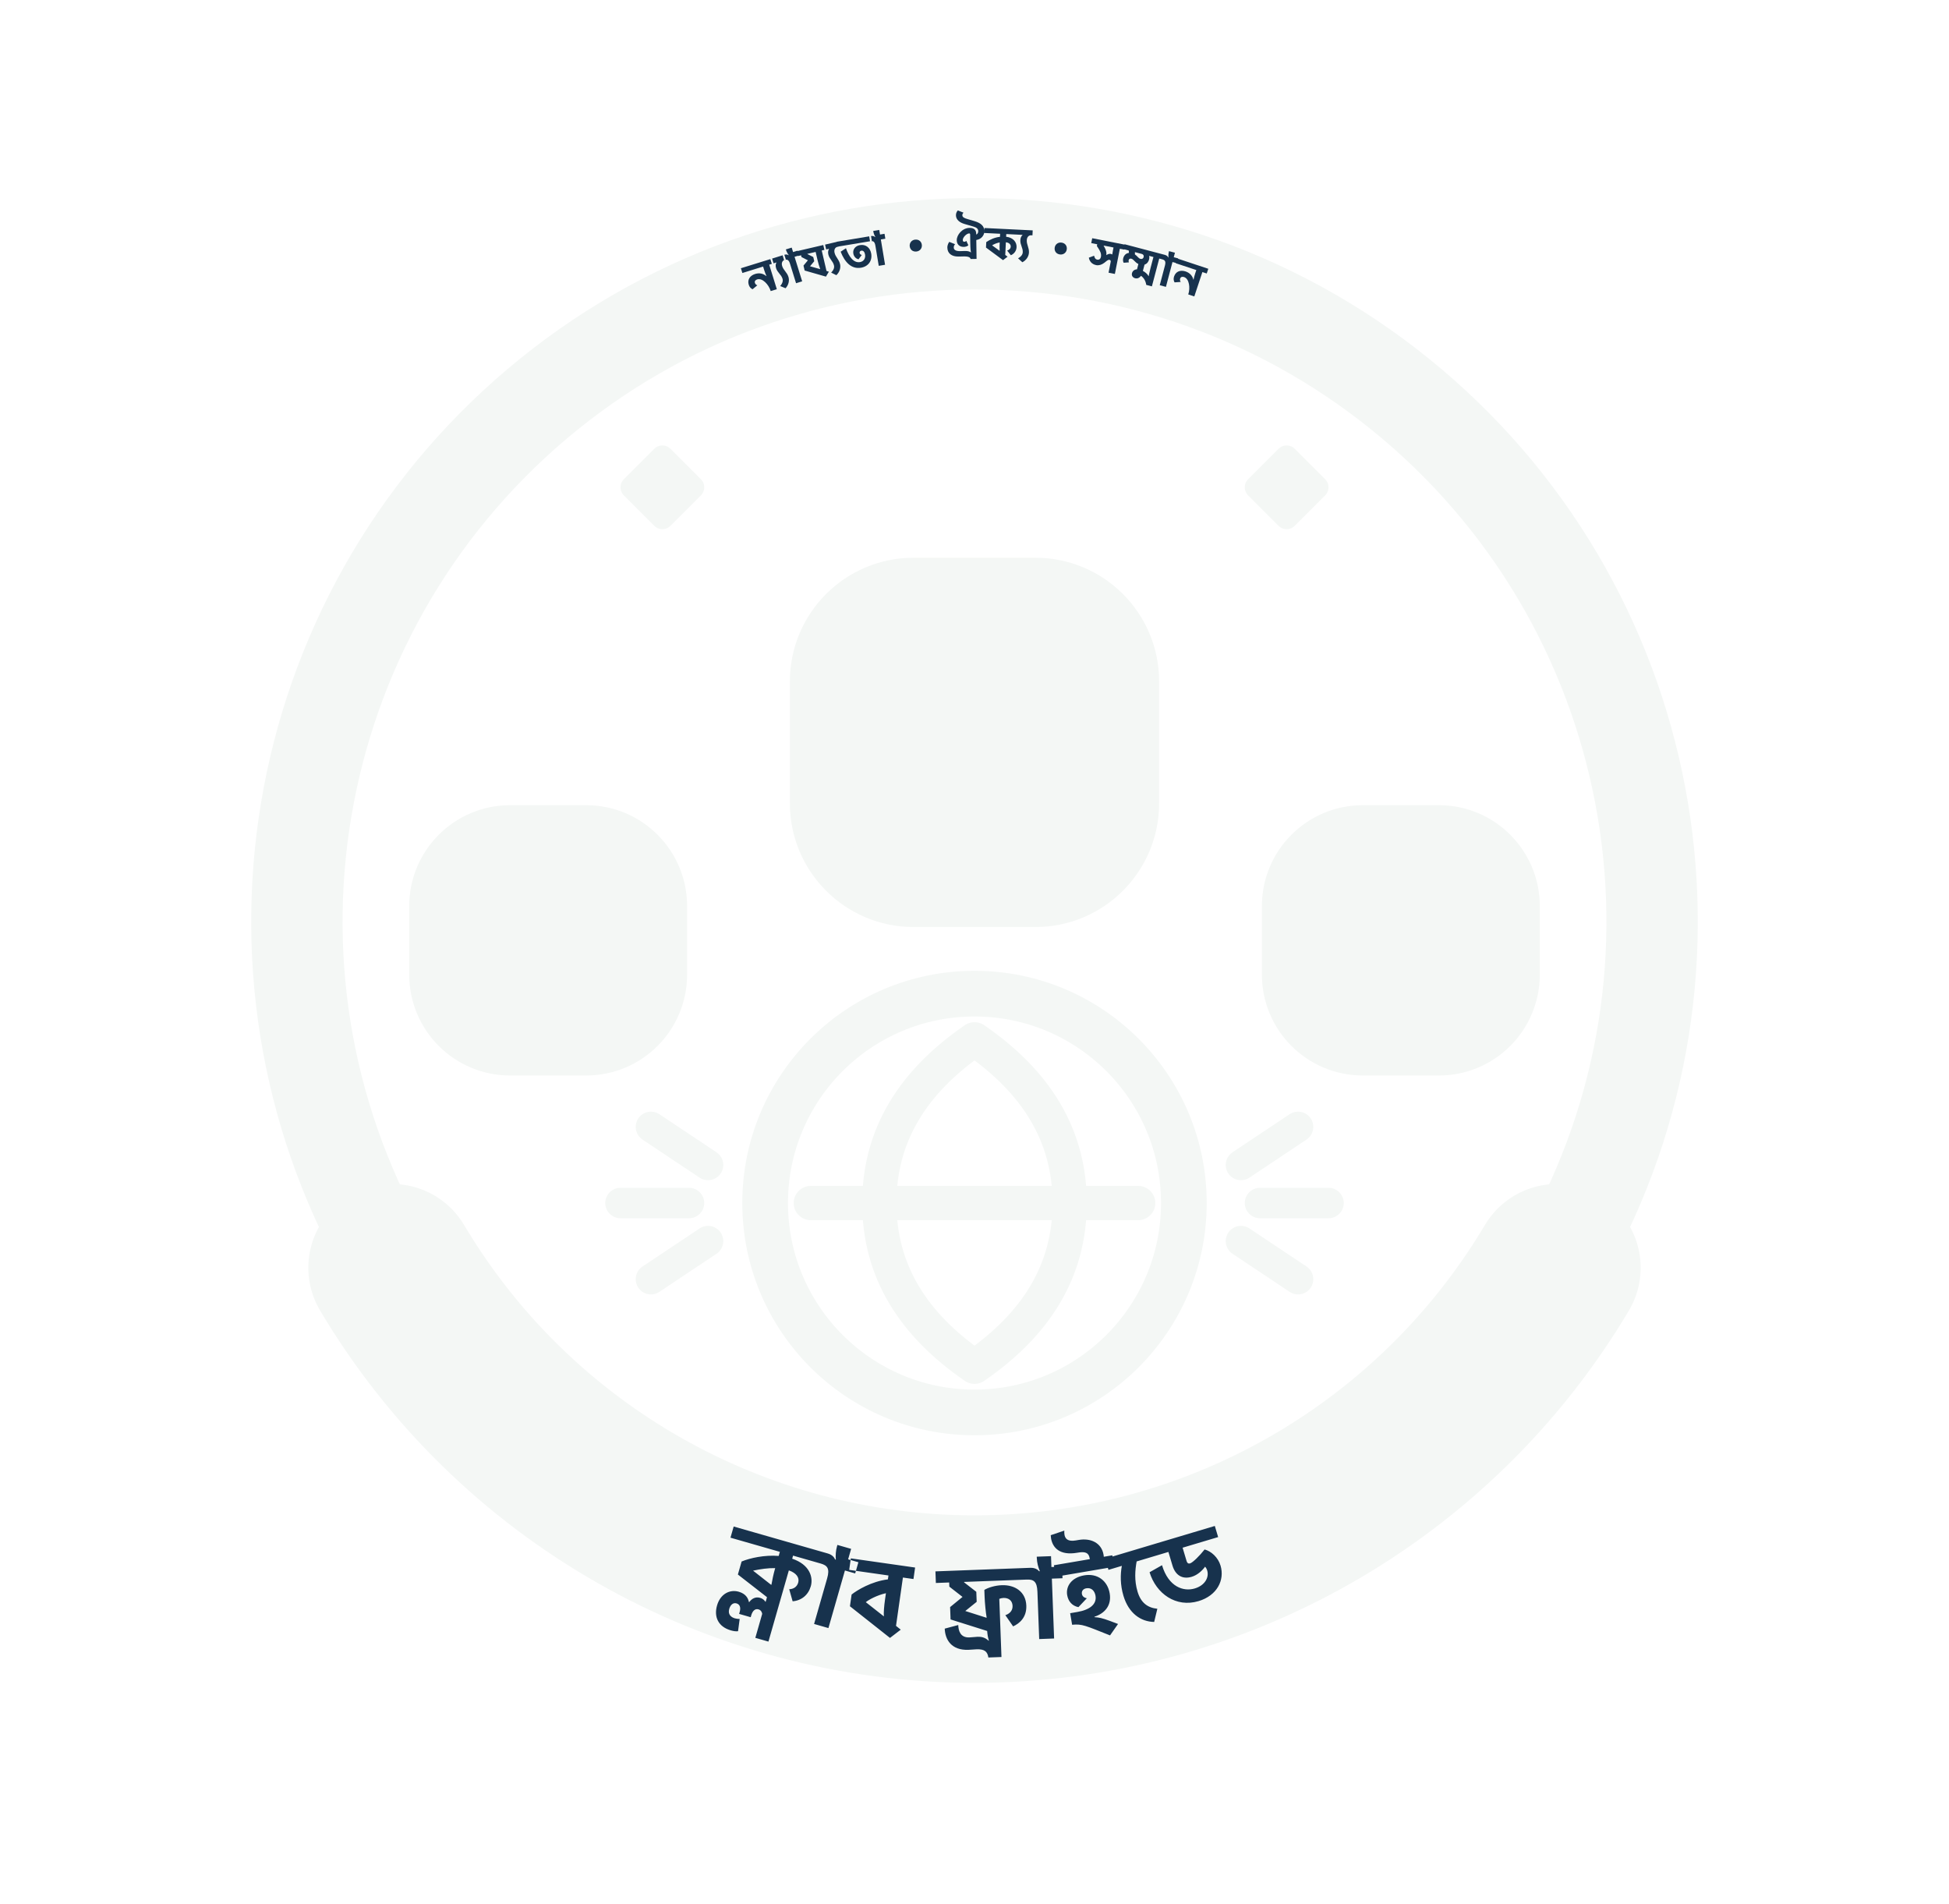
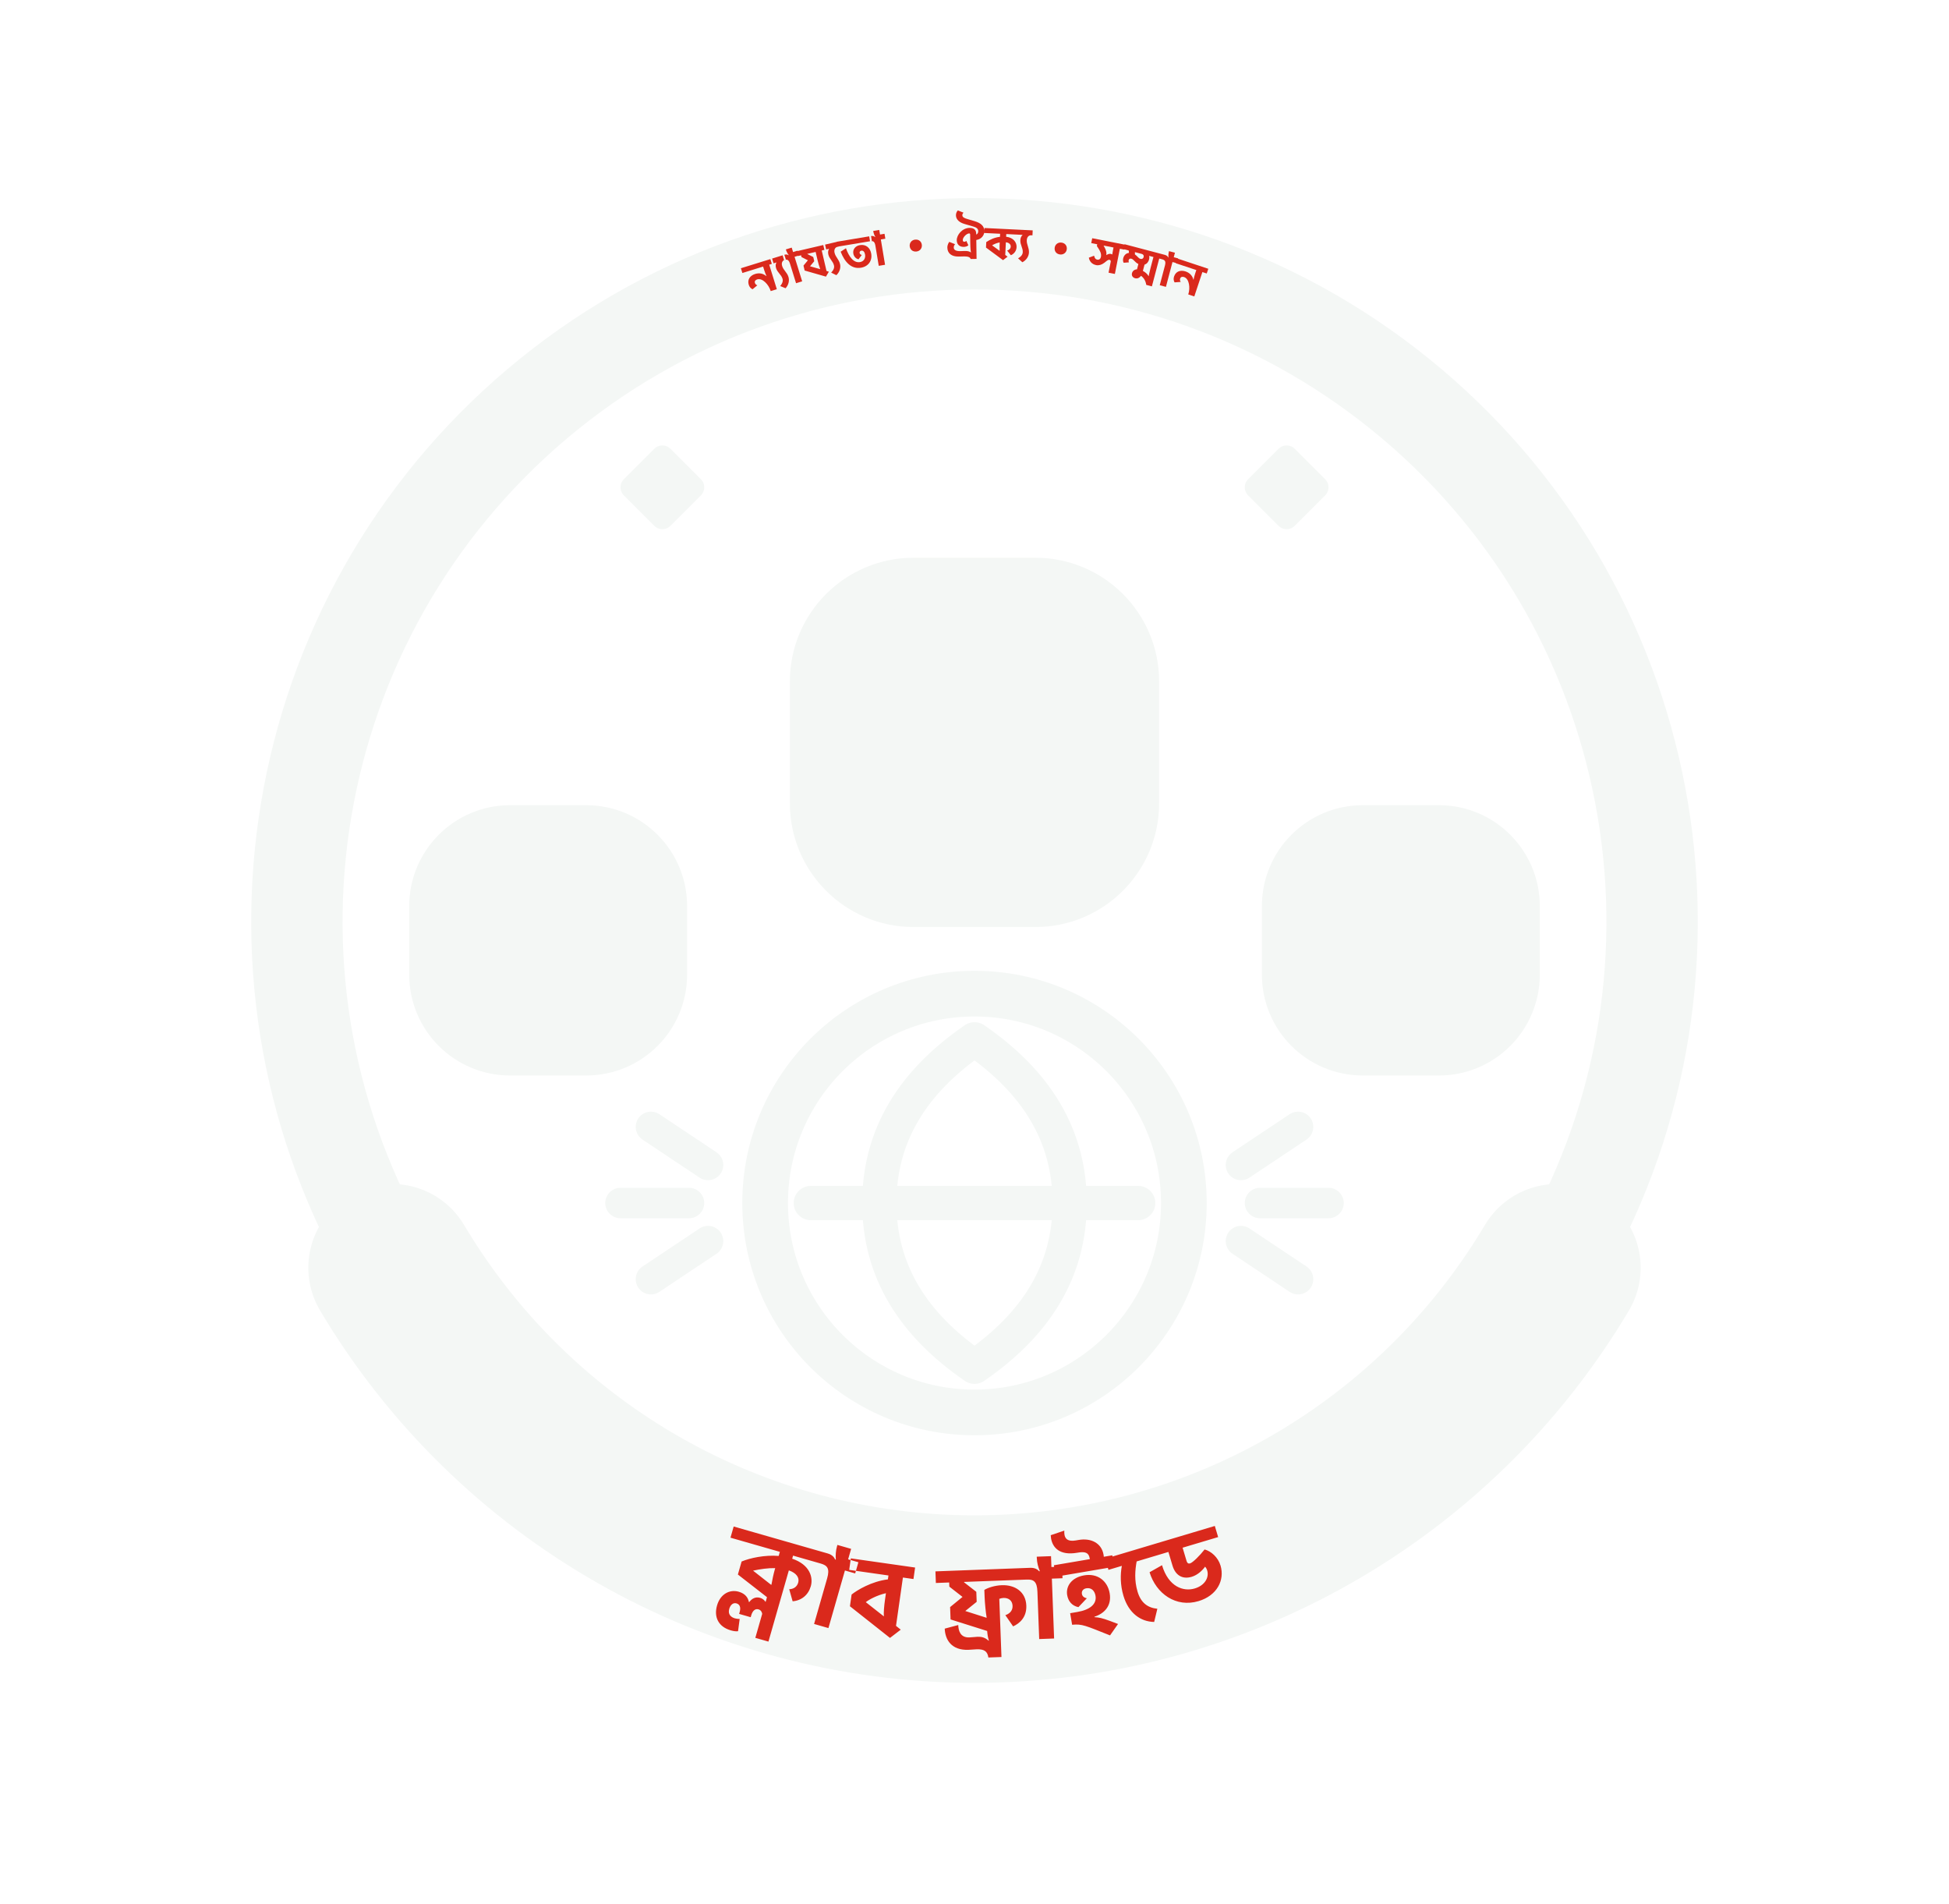
<svg xmlns="http://www.w3.org/2000/svg" viewBox="0 0 512 500" role="img" aria-labelledby="title desc" version="1.1" id="svg15">
  <g stroke="#F4F7F5" stroke-width="13" stroke-linecap="round" stroke-linejoin="round" id="g8">
    <path fill="none" stroke="#F4F7F5" d="M103 333a178 178 0 1 1 306 0" id="path1" />
    <g id="younger-member" aria-label="younger-member">
      <rect x="114" y="218" width="60" height="58" rx="20" fill="#F4F7F5" stroke="#F4F7F5" id="rect1" />
      <circle cx="144" cy="247" r="7" fill="none" stroke="none" id="circle1" />
    </g>
    <g id="adult-member" aria-label="adult-member">
      <rect x="214" y="153" width="84" height="84" rx="26" fill="#F4F7F5" stroke="#F4F7F5" id="rect2" />
      <circle cx="256" cy="195" r="9" fill="none" stroke="none" id="circle2" />
    </g>
    <g id="older-member" aria-label="older-member">
      <rect x="338" y="218" width="60" height="58" rx="20" fill="#F4F7F5" stroke="#F4F7F5" id="rect3" />
      <circle cx="368" cy="247" r="7" fill="none" stroke="none" id="circle3" />
    </g>
    <circle cx="256" cy="316" r="55" fill="none" stroke="#F4F7F5" stroke-width="12" id="circle4" />
    <path fill="none" stroke="#F4F7F5" stroke-width="9" d="M256 273c-16 11-25 25-25 43s9 32 25 43m0-86c16 11 25 25 25 43s-9 32-25 43m-43-43h86" id="path4" />
    <path fill="none" stroke="#F4F7F5" stroke-width="8" d="M181 316h-18M186 306l-15-10M186 326l-15 10M331 316h18M326 306l15-10M326 326l15 10" id="path5" />
    <path fill="none" stroke="#F4F7F5" d="M103 333a178 178 0 0 0 306 0" id="path6" />
    <path fill="#F4F7F5" stroke="#F4F7F5" stroke-width="6" d="m174 120 8 8-8 8-8-8z" id="path7" />
    <path fill="#F4F7F5" stroke="#F4F7F5" stroke-width="6" d="m338 120 8 8-8 8-8-8z" id="path8" />
  </g>
  <defs id="defs8">
    <path id="motto-arc" d="M103 333a178 178 0 1 1 306 0" />
    <path id="name-arc" d="M103 333a178 178 0 0 0 306 0" />
  </defs>
  <path d="M103 333a178 178 0 1 1 306 0" fill="none" stroke="#F4F7F5" stroke-width="24" stroke-linecap="round" id="path9" />
  <path d="M103 333a178 178 0 0 0 306 0" fill="none" stroke="#F4F7F5" stroke-width="44" stroke-linecap="round" id="path10" />
  <g font-family="Kohinoor Bangla, Bangla Sangam MN, sans-serif" text-anchor="middle" id="g15">
    <g id="text14" style="font-weight:700;font-size:12px;letter-spacing:0;stroke-width:0;paint-order:stroke fill" aria-label="ন্যায্যতা•ঐক্য•সম্মান">
-       <path style="fill:#17324d" d="m 198.95,74.938 c -0.279,-0.089 -0.529,-0.288 -0.632,-0.621 -0.142,-0.458 0.123,-0.779 0.604,-0.929 1.375,-0.427 3.012,1.365 3.52,3.004 l 0.021,0.069 1.605,-0.498 -1.998,-6.441 1.146,-0.356 -0.388,-1.249 -8.195,2.542 0.388,1.249 5.444,-1.689 0.277,0.894 c 0.188,0.607 0.416,1.178 0.605,1.584 l -0.042,0.026 c -0.824,-0.712 -1.872,-0.889 -2.926,-0.562 -1.352,0.42 -2.103,1.482 -1.68,2.846 0.188,0.607 0.568,0.98 1.004,1.171 z m 4.988,-5.995 -1.18,0.366 -0.388,-1.249 3.679,-1.141 0.388,1.249 -0.332,0.103 c -0.562,0.174 -0.889,0.778 -0.633,1.604 0.348,1.123 1.275,1.64 1.652,2.855 0.306,0.986 0.027,2.153 -0.757,2.986 l -1.411,-0.58 c 0.654,-0.768 0.773,-1.396 0.606,-1.934 -0.345,-1.112 -1.318,-1.576 -1.688,-2.768 -0.206,-0.665 -0.079,-1.144 0.08,-1.444 z m 2.54,-3.314 c 0.167,0.539 0.435,0.996 0.727,1.37 l -0.08,0.025 c -0.191,-0.129 -0.537,-0.273 -1.064,-0.11 l -0.47,0.146 0.388,1.249 0.046,-0.014 c 0.722,-0.224 1.168,-0.124 1.516,1 l 1.582,5.1 1.605,-0.498 -1.998,-6.441 1.146,-0.356 -0.388,-1.249 -1.146,0.356 -0.363,-1.169 -1.536,0.476 z m 5.605,1.052 2.185,-0.509 0.526,2.256 c 0.15,0.643 0.453,1.681 0.671,2.246 l -0.047,0.011 -2.625,-0.744 1.107,-1.33 -0.256,-1.099 -1.551,-0.785 z m 4.893,5.981 0.769,-1.3 -0.623,-0.188 -1.253,-5.376 1.169,-0.272 -0.297,-1.274 -7.409,1.727 0.297,1.274 0.818,-0.191 0.106,0.456 1.678,0.854 -1.155,1.39 0.302,1.297 z m 0.798,-7.308 -1.204,0.281 -0.297,-1.274 3.751,-0.874 0.297,1.274 -0.339,0.079 c -0.573,0.133 -0.943,0.713 -0.747,1.554 0.267,1.145 1.154,1.727 1.443,2.966 0.234,1.005 -0.128,2.149 -0.97,2.924 l -1.366,-0.68 c 0.707,-0.719 0.871,-1.337 0.743,-1.886 -0.264,-1.134 -1.202,-1.667 -1.485,-2.882 -0.158,-0.678 0.004,-1.147 0.183,-1.435 z m 7.763,2.752 c -0.681,-0.142 -1.239,-0.718 -1.373,-1.523 -0.181,-1.089 0.555,-2.002 1.738,-2.2 1.61,-0.268 2.716,0.752 2.965,2.243 0.315,1.894 -0.776,3.377 -2.693,3.697 -2.509,0.418 -4.239,-1.423 -5.336,-4.208 l 1.393,-0.913 c 0.793,2.277 2.04,3.918 3.685,3.644 1.053,-0.175 1.492,-1.051 1.336,-1.986 -0.11,-0.663 -0.464,-1.103 -0.973,-1.018 -0.296,0.049 -0.511,0.292 -0.46,0.6 0.043,0.26 0.262,0.479 0.574,0.525 z m 3.277,-6.105 0.215,1.29 -9.008,1.5 -0.215,-1.29 z m 0.6,-1.219 c 0.093,0.556 0.296,1.046 0.534,1.456 l -0.083,0.014 c -0.172,-0.154 -0.495,-0.343 -1.04,-0.253 l -0.485,0.081 0.215,1.29 0.047,-0.008 c 0.746,-0.124 1.174,0.036 1.367,1.196 l 0.877,5.267 1.657,-0.276 -1.108,-6.652 1.184,-0.197 -0.215,-1.29 -1.184,0.197 -0.201,-1.207 -1.586,0.264 z" id="path15" />
-       <path style="fill:#17324d" d="m 238.978,64.641 c 0.076,0.873 0.734,1.514 1.738,1.427 0.921,-0.08 1.53,-0.832 1.454,-1.704 -0.076,-0.873 -0.734,-1.514 -1.738,-1.427 -0.921,0.08 -1.53,0.832 -1.454,1.704 z" id="path16" />
-       <path style="fill:#17324d" d="m 254.982,68.03 1.56,-0.022 -0.069,-4.968 c 1.341,-0.199 2.131,-1.254 2.116,-2.346 -0.017,-1.236 -0.797,-2.077 -2.581,-2.604 l -1.892,-0.562 c -0.747,-0.218 -1.303,-0.462 -1.31,-0.978 -0.004,-0.264 0.078,-0.457 0.314,-0.688 l -1.508,-0.591 c -0.283,0.328 -0.494,0.751 -0.486,1.291 0.017,1.224 1.095,1.929 2.228,2.261 l 2.35,0.687 c 0.843,0.24 1.268,0.582 1.277,1.206 0.007,0.468 -0.217,0.759 -0.527,0.907 l -0.003,-0.216 c -0.013,-0.96 -0.514,-1.565 -1.75,-1.548 -1.944,0.027 -3.382,1.871 -3.363,3.239 0.015,1.056 0.661,1.767 1.849,1.75 0.444,-0.006 0.91,-0.145 1.206,-0.413 l -0.544,-1.169 c -0.083,0.097 -0.273,0.232 -0.513,0.235 -0.264,0.004 -0.41,-0.114 -0.414,-0.462 -0.01,-0.684 0.984,-1.718 1.68,-1.728 0.144,-0.002 0.253,0.068 0.256,0.308 l 0.028,2.04 c 0.026,1.86 0.116,2.291 0.193,2.626 l -0.048,6.68e-4 c -0.436,-0.318 -1.013,-0.37 -1.637,-0.361 -0.372,0.005 -0.768,0.035 -1.152,0.04 -1.284,0.018 -1.686,-0.421 -1.693,-0.949 -0.005,-0.384 0.159,-0.674 0.36,-0.869 l -1.533,-0.615 c -0.141,0.182 -0.518,0.751 -0.507,1.519 0.021,1.476 1.101,2.361 2.913,2.336 0.36,-0.005 1.056,-0.027 1.464,-0.032 1.368,-0.019 1.649,0.349 1.738,0.672 z m 9.596,-2.213 c 0.512,-0.143 0.915,-0.52 0.94,-1.035 0.028,-0.563 -0.417,-1.054 -1.277,-1.144 l -0.164,3.332 0.615,0.451 -1.198,0.914 -4.475,-3.308 0.071,-1.438 c 0.982,-0.661 2.187,-1.226 3.6,-1.385 l 0.04,-0.803 -4.183,-0.206 0.064,-1.306 9.313,0.458 -0.064,1.306 -3.512,-0.173 -0.035,0.707 c 1.912,0.214 2.798,1.483 2.737,2.73 -0.048,0.971 -0.615,1.748 -1.498,2.125 z m -3.957,-1.372 1.937,1.405 0.048,0.002 c -0.042,-0.603 -0.024,-1.467 0.007,-2.102 l 0.004,-0.072 c -0.776,0.142 -1.426,0.422 -1.996,0.767 z m 7.993,-2.754 -1.235,-0.061 0.064,-1.306 3.847,0.189 -0.064,1.306 -0.348,-0.017 c -0.587,-0.029 -1.102,0.426 -1.145,1.289 -0.058,1.175 0.636,1.978 0.573,3.248 -0.051,1.031 -0.713,2.031 -1.735,2.546 l -1.127,-1.029 c 0.878,-0.497 1.205,-1.046 1.233,-1.609 0.057,-1.163 -0.698,-1.933 -0.636,-3.179 0.034,-0.695 0.319,-1.102 0.57,-1.33 z" id="path17" />
-       <path style="fill:#17324d" d="m 277.063,65.075 c -0.111,0.869 0.395,1.636 1.395,1.764 0.917,0.117 1.672,-0.487 1.783,-1.356 0.111,-0.869 -0.395,-1.636 -1.395,-1.764 -0.917,-0.117 -1.672,0.487 -1.783,1.356 z" id="path18" />
-       <path style="fill:#17324d" d="m 287.974,69.641 c 0.671,0.133 1.424,-0.086 2.084,-0.579 0.573,-0.425 0.972,-0.897 1.408,-0.811 0.247,0.049 0.368,0.244 0.317,0.503 l -0.567,2.873 1.66,0.328 1.306,-6.616 1.165,0.23 0.253,-1.283 -8.676,-1.713 -0.253,1.283 1.566,0.309 -0.091,0.459 0.357,0.547 c 0.461,0.703 0.877,1.445 0.705,2.316 -0.095,0.483 -0.443,0.818 -0.961,0.715 -0.565,-0.112 -0.719,-0.57 -0.824,-1.031 l -1.385,0.509 c 0.134,0.809 0.677,1.712 1.937,1.96 z m 4.22,-2.787 c -0.13,-0.087 -0.243,-0.134 -0.443,-0.173 -0.412,-0.081 -0.826,0.155 -1.117,0.33 0.021,-0.167 0.032,-0.348 0.02,-0.534 -0.027,-0.421 -0.167,-0.889 -0.47,-1.463 l -0.251,-0.465 0.009,-0.047 2.578,0.509 -0.156,0.789 c -0.035,0.177 -0.142,0.779 -0.172,1.055 z m 7.397,1.141 c -0.545,-0.144 -0.808,-0.747 -1.455,-1.166 0.017,-0.206 0.02,-0.404 -7.8e-4,-0.608 l 1.798,0.475 c 0.441,0.116 0.599,0.456 0.501,0.827 -0.098,0.371 -0.392,0.592 -0.844,0.472 z m 2.167,4.581 c -0.281,-0.533 -0.836,-1.065 -1.524,-1.42 l 0.435,-1.648 c 0.69,-0.215 1.044,-0.804 1.182,-1.326 0.116,-0.441 0.088,-0.759 0.021,-0.975 l 1.137,0.3 -0.778,2.947 c -0.404,1.532 -0.473,2.122 -0.473,2.122 z m 3.943,-4.358 0.334,-1.265 -10.616,-2.802 -0.334,1.265 1.416,0.374 c 0.061,0.19 0.076,0.417 0.053,0.647 -0.778,0.08 -1.286,0.641 -1.482,1.384 -0.129,0.487 -0.035,0.934 0.118,1.198 l 1.381,-0.107 c -0.079,-0.17 -0.129,-0.357 -0.068,-0.589 0.077,-0.29 0.323,-0.473 0.706,-0.372 0.615,0.162 0.945,0.982 1.842,1.392 l -0.356,1.395 c -0.667,0.035 -1.164,0.413 -1.32,1.004 -0.184,0.696 0.243,1.194 0.835,1.35 0.499,0.132 1.089,-0.035 1.525,-0.652 0.796,0.558 1.256,1.448 1.38,2.387 l 1.485,0.392 1.929,-7.31 z m 1.37,-2.133 c -0.144,0.545 -0.16,1.075 -0.11,1.547 l -0.081,-0.021 c -0.093,-0.211 -0.31,-0.516 -0.844,-0.657 l -0.476,-0.126 -0.334,1.265 0.046,0.012 c 0.731,0.193 1.056,0.514 0.756,1.652 l -1.363,5.163 1.624,0.429 1.721,-6.521 1.16,0.306 0.334,-1.265 -1.16,-0.306 0.312,-1.183 -1.555,-0.41 z m 3.108,7.967 c -0.175,-0.235 -0.263,-0.542 -0.153,-0.873 0.151,-0.456 0.553,-0.562 1.032,-0.404 1.367,0.454 1.655,2.863 1.114,4.491 l -0.023,0.068 1.594,0.529 2.124,-6.401 1.139,0.378 0.412,-1.241 -8.143,-2.702 -0.412,1.241 5.41,1.795 -0.295,0.888 c -0.2,0.604 -0.348,1.2 -0.43,1.64 l -0.049,-0.004 c -0.256,-1.058 -1.004,-1.813 -2.052,-2.16 -1.344,-0.446 -2.573,-0.019 -3.023,1.336 -0.2,0.604 -0.109,1.127 0.135,1.537 z" id="path19" />
+       <path style="fill:#da291c" d="m 198.95,74.938 c -0.279,-0.089 -0.529,-0.288 -0.632,-0.621 -0.142,-0.458 0.123,-0.779 0.604,-0.929 1.375,-0.427 3.012,1.365 3.52,3.004 l 0.021,0.069 1.605,-0.498 -1.998,-6.441 1.146,-0.356 -0.388,-1.249 -8.195,2.542 0.388,1.249 5.444,-1.689 0.277,0.894 c 0.188,0.607 0.416,1.178 0.605,1.584 l -0.042,0.026 c -0.824,-0.712 -1.872,-0.889 -2.926,-0.562 -1.352,0.42 -2.103,1.482 -1.68,2.846 0.188,0.607 0.568,0.98 1.004,1.171 z m 4.988,-5.995 -1.18,0.366 -0.388,-1.249 3.679,-1.141 0.388,1.249 -0.332,0.103 c -0.562,0.174 -0.889,0.778 -0.633,1.604 0.348,1.123 1.275,1.64 1.652,2.855 0.306,0.986 0.027,2.153 -0.757,2.986 l -1.411,-0.58 c 0.654,-0.768 0.773,-1.396 0.606,-1.934 -0.345,-1.112 -1.318,-1.576 -1.688,-2.768 -0.206,-0.665 -0.079,-1.144 0.08,-1.444 z m 2.54,-3.314 c 0.167,0.539 0.435,0.996 0.727,1.37 l -0.08,0.025 c -0.191,-0.129 -0.537,-0.273 -1.064,-0.11 l -0.47,0.146 0.388,1.249 0.046,-0.014 c 0.722,-0.224 1.168,-0.124 1.516,1 l 1.582,5.1 1.605,-0.498 -1.998,-6.441 1.146,-0.356 -0.388,-1.249 -1.146,0.356 -0.363,-1.169 -1.536,0.476 z m 5.605,1.052 2.185,-0.509 0.526,2.256 c 0.15,0.643 0.453,1.681 0.671,2.246 l -0.047,0.011 -2.625,-0.744 1.107,-1.33 -0.256,-1.099 -1.551,-0.785 z m 4.893,5.981 0.769,-1.3 -0.623,-0.188 -1.253,-5.376 1.169,-0.272 -0.297,-1.274 -7.409,1.727 0.297,1.274 0.818,-0.191 0.106,0.456 1.678,0.854 -1.155,1.39 0.302,1.297 z m 0.798,-7.308 -1.204,0.281 -0.297,-1.274 3.751,-0.874 0.297,1.274 -0.339,0.079 c -0.573,0.133 -0.943,0.713 -0.747,1.554 0.267,1.145 1.154,1.727 1.443,2.966 0.234,1.005 -0.128,2.149 -0.97,2.924 l -1.366,-0.68 c 0.707,-0.719 0.871,-1.337 0.743,-1.886 -0.264,-1.134 -1.202,-1.667 -1.485,-2.882 -0.158,-0.678 0.004,-1.147 0.183,-1.435 z m 7.763,2.752 c -0.681,-0.142 -1.239,-0.718 -1.373,-1.523 -0.181,-1.089 0.555,-2.002 1.738,-2.2 1.61,-0.268 2.716,0.752 2.965,2.243 0.315,1.894 -0.776,3.377 -2.693,3.697 -2.509,0.418 -4.239,-1.423 -5.336,-4.208 l 1.393,-0.913 c 0.793,2.277 2.04,3.918 3.685,3.644 1.053,-0.175 1.492,-1.051 1.336,-1.986 -0.11,-0.663 -0.464,-1.103 -0.973,-1.018 -0.296,0.049 -0.511,0.292 -0.46,0.6 0.043,0.26 0.262,0.479 0.574,0.525 z m 3.277,-6.105 0.215,1.29 -9.008,1.5 -0.215,-1.29 z m 0.6,-1.219 c 0.093,0.556 0.296,1.046 0.534,1.456 l -0.083,0.014 c -0.172,-0.154 -0.495,-0.343 -1.04,-0.253 l -0.485,0.081 0.215,1.29 0.047,-0.008 c 0.746,-0.124 1.174,0.036 1.367,1.196 l 0.877,5.267 1.657,-0.276 -1.108,-6.652 1.184,-0.197 -0.215,-1.29 -1.184,0.197 -0.201,-1.207 -1.586,0.264 z" id="path15" />
+       <path style="fill:#da291c" d="m 238.978,64.641 c 0.076,0.873 0.734,1.514 1.738,1.427 0.921,-0.08 1.53,-0.832 1.454,-1.704 -0.076,-0.873 -0.734,-1.514 -1.738,-1.427 -0.921,0.08 -1.53,0.832 -1.454,1.704 z" id="path16" />
+       <path style="fill:#da291c" d="m 254.982,68.03 1.56,-0.022 -0.069,-4.968 c 1.341,-0.199 2.131,-1.254 2.116,-2.346 -0.017,-1.236 -0.797,-2.077 -2.581,-2.604 l -1.892,-0.562 c -0.747,-0.218 -1.303,-0.462 -1.31,-0.978 -0.004,-0.264 0.078,-0.457 0.314,-0.688 l -1.508,-0.591 c -0.283,0.328 -0.494,0.751 -0.486,1.291 0.017,1.224 1.095,1.929 2.228,2.261 l 2.35,0.687 c 0.843,0.24 1.268,0.582 1.277,1.206 0.007,0.468 -0.217,0.759 -0.527,0.907 l -0.003,-0.216 c -0.013,-0.96 -0.514,-1.565 -1.75,-1.548 -1.944,0.027 -3.382,1.871 -3.363,3.239 0.015,1.056 0.661,1.767 1.849,1.75 0.444,-0.006 0.91,-0.145 1.206,-0.413 l -0.544,-1.169 c -0.083,0.097 -0.273,0.232 -0.513,0.235 -0.264,0.004 -0.41,-0.114 -0.414,-0.462 -0.01,-0.684 0.984,-1.718 1.68,-1.728 0.144,-0.002 0.253,0.068 0.256,0.308 l 0.028,2.04 c 0.026,1.86 0.116,2.291 0.193,2.626 l -0.048,6.68e-4 c -0.436,-0.318 -1.013,-0.37 -1.637,-0.361 -0.372,0.005 -0.768,0.035 -1.152,0.04 -1.284,0.018 -1.686,-0.421 -1.693,-0.949 -0.005,-0.384 0.159,-0.674 0.36,-0.869 l -1.533,-0.615 c -0.141,0.182 -0.518,0.751 -0.507,1.519 0.021,1.476 1.101,2.361 2.913,2.336 0.36,-0.005 1.056,-0.027 1.464,-0.032 1.368,-0.019 1.649,0.349 1.738,0.672 z m 9.596,-2.213 c 0.512,-0.143 0.915,-0.52 0.94,-1.035 0.028,-0.563 -0.417,-1.054 -1.277,-1.144 l -0.164,3.332 0.615,0.451 -1.198,0.914 -4.475,-3.308 0.071,-1.438 c 0.982,-0.661 2.187,-1.226 3.6,-1.385 l 0.04,-0.803 -4.183,-0.206 0.064,-1.306 9.313,0.458 -0.064,1.306 -3.512,-0.173 -0.035,0.707 c 1.912,0.214 2.798,1.483 2.737,2.73 -0.048,0.971 -0.615,1.748 -1.498,2.125 z m -3.957,-1.372 1.937,1.405 0.048,0.002 c -0.042,-0.603 -0.024,-1.467 0.007,-2.102 l 0.004,-0.072 c -0.776,0.142 -1.426,0.422 -1.996,0.767 z m 7.993,-2.754 -1.235,-0.061 0.064,-1.306 3.847,0.189 -0.064,1.306 -0.348,-0.017 c -0.587,-0.029 -1.102,0.426 -1.145,1.289 -0.058,1.175 0.636,1.978 0.573,3.248 -0.051,1.031 -0.713,2.031 -1.735,2.546 l -1.127,-1.029 c 0.878,-0.497 1.205,-1.046 1.233,-1.609 0.057,-1.163 -0.698,-1.933 -0.636,-3.179 0.034,-0.695 0.319,-1.102 0.57,-1.33 z" id="path17" />
+       <path style="fill:#da291c" d="m 277.063,65.075 c -0.111,0.869 0.395,1.636 1.395,1.764 0.917,0.117 1.672,-0.487 1.783,-1.356 0.111,-0.869 -0.395,-1.636 -1.395,-1.764 -0.917,-0.117 -1.672,0.487 -1.783,1.356 z" id="path18" />
+       <path style="fill:#da291c" d="m 287.974,69.641 c 0.671,0.133 1.424,-0.086 2.084,-0.579 0.573,-0.425 0.972,-0.897 1.408,-0.811 0.247,0.049 0.368,0.244 0.317,0.503 l -0.567,2.873 1.66,0.328 1.306,-6.616 1.165,0.23 0.253,-1.283 -8.676,-1.713 -0.253,1.283 1.566,0.309 -0.091,0.459 0.357,0.547 c 0.461,0.703 0.877,1.445 0.705,2.316 -0.095,0.483 -0.443,0.818 -0.961,0.715 -0.565,-0.112 -0.719,-0.57 -0.824,-1.031 l -1.385,0.509 c 0.134,0.809 0.677,1.712 1.937,1.96 z m 4.22,-2.787 c -0.13,-0.087 -0.243,-0.134 -0.443,-0.173 -0.412,-0.081 -0.826,0.155 -1.117,0.33 0.021,-0.167 0.032,-0.348 0.02,-0.534 -0.027,-0.421 -0.167,-0.889 -0.47,-1.463 l -0.251,-0.465 0.009,-0.047 2.578,0.509 -0.156,0.789 c -0.035,0.177 -0.142,0.779 -0.172,1.055 z m 7.397,1.141 c -0.545,-0.144 -0.808,-0.747 -1.455,-1.166 0.017,-0.206 0.02,-0.404 -7.8e-4,-0.608 l 1.798,0.475 c 0.441,0.116 0.599,0.456 0.501,0.827 -0.098,0.371 -0.392,0.592 -0.844,0.472 z m 2.167,4.581 c -0.281,-0.533 -0.836,-1.065 -1.524,-1.42 l 0.435,-1.648 c 0.69,-0.215 1.044,-0.804 1.182,-1.326 0.116,-0.441 0.088,-0.759 0.021,-0.975 l 1.137,0.3 -0.778,2.947 c -0.404,1.532 -0.473,2.122 -0.473,2.122 z m 3.943,-4.358 0.334,-1.265 -10.616,-2.802 -0.334,1.265 1.416,0.374 c 0.061,0.19 0.076,0.417 0.053,0.647 -0.778,0.08 -1.286,0.641 -1.482,1.384 -0.129,0.487 -0.035,0.934 0.118,1.198 l 1.381,-0.107 c -0.079,-0.17 -0.129,-0.357 -0.068,-0.589 0.077,-0.29 0.323,-0.473 0.706,-0.372 0.615,0.162 0.945,0.982 1.842,1.392 l -0.356,1.395 c -0.667,0.035 -1.164,0.413 -1.32,1.004 -0.184,0.696 0.243,1.194 0.835,1.35 0.499,0.132 1.089,-0.035 1.525,-0.652 0.796,0.558 1.256,1.448 1.38,2.387 l 1.485,0.392 1.929,-7.31 z m 1.37,-2.133 c -0.144,0.545 -0.16,1.075 -0.11,1.547 l -0.081,-0.021 c -0.093,-0.211 -0.31,-0.516 -0.844,-0.657 l -0.476,-0.126 -0.334,1.265 0.046,0.012 c 0.731,0.193 1.056,0.514 0.756,1.652 l -1.363,5.163 1.624,0.429 1.721,-6.521 1.16,0.306 0.334,-1.265 -1.16,-0.306 0.312,-1.183 -1.555,-0.41 z m 3.108,7.967 c -0.175,-0.235 -0.263,-0.542 -0.153,-0.873 0.151,-0.456 0.553,-0.562 1.032,-0.404 1.367,0.454 1.655,2.863 1.114,4.491 l -0.023,0.068 1.594,0.529 2.124,-6.401 1.139,0.378 0.412,-1.241 -8.143,-2.702 -0.412,1.241 5.41,1.795 -0.295,0.888 c -0.2,0.604 -0.348,1.2 -0.43,1.64 l -0.049,-0.004 c -0.256,-1.058 -1.004,-1.813 -2.052,-2.16 -1.344,-0.446 -2.573,-0.019 -3.023,1.336 -0.2,0.604 -0.109,1.127 0.135,1.537 z" id="path19" />
    </g>
-     <path d="m 216.578,410.974 0.841,-2.934 -24.683,-7.073 -0.841,2.934 12.974,3.718 -0.309,1.077 c -3.673,-0.295 -7.493,0.533 -9.739,1.462 l -0.98,3.418 7.645,5.948 -0.347,1.211 -0.081,-0.023 c -0.207,-0.292 -0.538,-0.766 -1.426,-1.02 -1.184,-0.339 -2.169,0.252 -2.797,1.121 l -0.108,-0.031 c -0.192,-0.958 -0.783,-2.147 -2.667,-2.687 -2.342,-0.671 -4.823,0.569 -5.695,3.611 -0.872,3.042 0.346,5.604 3.63,6.545 0.646,0.185 1.342,0.297 1.888,0.221 l 0.429,-3.227 c -0.381,0.007 -0.861,-0.043 -1.265,-0.159 -0.969,-0.278 -1.895,-1.009 -1.479,-2.463 0.339,-1.184 1.097,-1.695 1.905,-1.464 0.807,0.231 1.211,0.959 0.841,2.251 l -0.147,0.511 3.042,0.872 0.147,-0.511 c 0.332,-1.157 1.013,-1.807 1.901,-1.552 0.646,0.185 0.899,0.724 0.972,1.181 l -1.805,6.299 3.445,0.987 5.36,-18.707 c 1.961,0.678 2.837,1.891 2.459,3.21 -0.324,1.131 -1.247,1.711 -2.363,1.74 l 0.898,3.17 c 2.358,-0.198 4.12,-1.674 4.776,-3.962 0.656,-2.288 -0.215,-5.654 -4.891,-7.227 l 0.231,-0.807 z m -13.927,5.301 -0.135,-0.039 -4.686,-3.673 c 1.923,-0.41 3.931,-0.709 5.812,-0.665 l -0.069,0.242 c -0.37,1.292 -0.725,2.938 -0.922,4.134 z m 17.254,-10.202 c -0.362,1.265 -0.425,2.5 -0.334,3.604 l -0.188,-0.054 c -0.207,-0.496 -0.699,-1.22 -1.937,-1.575 l -1.104,-0.316 -0.841,2.934 0.108,0.031 c 1.696,0.486 2.437,1.252 1.682,3.89 l -3.432,11.978 3.768,1.08 4.335,-15.127 2.692,0.771 0.841,-2.934 -2.692,-0.771 0.787,-2.746 -3.607,-1.034 z m 13.492,7.754 -10.312,-1.471 0.431,-3.021 16.881,2.409 -0.431,3.021 -2.772,-0.396 -1.812,12.695 1.244,0.998 -2.827,2.17 -10.523,-8.318 0.439,-3.077 c 1.406,-1.129 5.187,-3.446 9.535,-3.985 z m -0.664,4.657 c -2.396,0.535 -4.577,1.751 -5.286,2.357 l 4.653,3.662 0.111,0.016 c -0.123,-0.725 0.043,-2.681 0.284,-4.372 z m 26.91,16.889 3.442,-0.129 -0.572,-15.277 c 0.332,-0.124 0.72,-0.223 1.084,-0.237 1.315,-0.049 2.35,0.641 2.404,2.095 0.054,1.455 -1.068,2.169 -1.899,2.425 l 2.044,2.95 c 1.598,-0.732 3.585,-2.292 3.466,-5.454 -0.136,-3.637 -2.98,-5.492 -6.449,-5.362 -1.763,0.066 -3.536,0.609 -4.577,1.236 l 0.069,1.847 c 0.058,1.539 0.292,4.052 0.54,5.444 l -0.112,0.004 -5.502,-1.755 2.992,-2.41 -0.099,-2.63 -3.203,-2.486 -0.004,-0.112 17.46,-0.654 -0.114,-3.05 -24.875,0.932 0.114,3.05 3.498,-0.131 0.041,1.091 3.463,2.7 -3.262,2.672 0.122,3.246 9.612,3.03 c 0.058,0.81 0.209,1.841 0.459,2.533 l -0.112,0.004 c -0.929,-0.862 -1.889,-1.05 -2.868,-1.013 -0.923,0.035 -1.088,0.125 -2.151,0.165 -2.378,0.089 -2.867,-1.742 -2.924,-3.253 l -3.551,0.946 c 0.11,2.938 1.784,5.733 6.233,5.567 1.147,-0.043 1.089,-0.097 2.152,-0.137 2.015,-0.075 2.851,0.566 3.079,2.154 z m 12.72,-26.198 c 0.049,1.315 0.374,2.508 0.805,3.528 l -0.196,0.007 c -0.351,-0.407 -1.044,-0.942 -2.331,-0.893 l -1.147,0.043 0.114,3.05 0.112,-0.004 c 1.763,-0.066 2.706,0.431 2.809,3.173 l 0.466,12.451 3.917,-0.147 -0.589,-15.725 2.798,-0.105 -0.114,-3.05 -2.798,0.105 -0.107,-2.854 -3.749,0.14 z m 7.984,9.81 c 0.267,1.573 1.247,2.827 2.952,3.162 l 2.216,-2.336 c -0.792,-0.149 -1.203,-0.562 -1.302,-1.142 -0.131,-0.773 0.368,-1.341 1.169,-1.477 1.297,-0.221 2.179,0.624 2.409,1.976 0.371,2.181 -1.475,3.687 -4.787,4.25 l -1.877,0.319 0.516,3.036 c 2.655,-0.253 3.444,0.21 9.961,2.794 l 2.103,-2.999 -2.185,-0.821 c -2,-0.739 -2.852,-0.907 -3.999,-0.968 l -0.019,-0.11 c 2.612,-0.842 4.566,-2.878 4.012,-6.135 -0.563,-3.312 -3.207,-5.334 -6.685,-4.743 -3.312,0.563 -4.884,2.847 -4.485,5.193 z m -4.323,-15.738 c 0.019,0.281 0.039,0.561 0.086,0.838 0.404,2.374 2.197,4.568 6.862,3.775 l 0.248,-0.042 c 1.794,-0.305 2.78,-0.018 3.034,1.472 0.014,0.083 0.028,0.166 0.042,0.248 l -9.441,1.605 0.512,3.009 15.348,-2.609 -0.512,-3.009 -2.236,0.38 c -5.5e-4,-0.17 -0.029,-0.336 -0.057,-0.502 -0.554,-3.257 -3.481,-4.435 -6.489,-3.924 l -0.828,0.141 c -2.153,0.366 -2.787,-0.52 -2.956,-1.514 -0.061,-0.359 -0.067,-0.727 -0.04,-1.072 z m 28.01,19.325 c -2.561,-0.258 -4.327,-1.571 -5.2,-4.495 -0.89,-2.978 -0.645,-5.681 -0.238,-7.936 l 1.932,-0.577 -0.874,-2.924 -9.336,2.789 0.874,2.924 3.515,-1.05 c -0.416,2.228 -0.432,5.009 0.417,7.853 1.387,4.641 4.578,6.815 8.075,6.88 z m 15.971,-18.828 -0.874,-2.924 -20.551,6.139 0.874,2.924 7.485,-2.236 1.066,3.568 c 0.737,2.468 2.514,3.72 5.063,2.959 1.583,-0.473 2.845,-1.727 3.503,-2.654 0.257,0.274 0.45,0.625 0.562,1.001 0.537,1.798 -0.584,3.915 -3.267,4.716 -2.978,0.89 -6.897,-0.394 -8.605,-6.109 l -3.274,1.855 c 1.745,5.645 6.943,9.352 12.873,7.58 4.856,-1.451 6.915,-5.514 5.777,-9.324 -0.657,-2.2 -2.476,-3.79 -4.19,-4.242 -1.292,1.643 -3.094,3.437 -3.818,3.654 -0.376,0.112 -0.719,0.039 -0.935,-0.685 l -1.026,-3.434 z" id="text15" style="font-weight:800;font-size:28px;letter-spacing:0;fill:#17324d;stroke-width:0;paint-order:stroke fill" aria-label="ক্লাব ফ্রাইডে" />
+     <path d="m 216.578,410.974 0.841,-2.934 -24.683,-7.073 -0.841,2.934 12.974,3.718 -0.309,1.077 c -3.673,-0.295 -7.493,0.533 -9.739,1.462 l -0.98,3.418 7.645,5.948 -0.347,1.211 -0.081,-0.023 c -0.207,-0.292 -0.538,-0.766 -1.426,-1.02 -1.184,-0.339 -2.169,0.252 -2.797,1.121 l -0.108,-0.031 c -0.192,-0.958 -0.783,-2.147 -2.667,-2.687 -2.342,-0.671 -4.823,0.569 -5.695,3.611 -0.872,3.042 0.346,5.604 3.63,6.545 0.646,0.185 1.342,0.297 1.888,0.221 l 0.429,-3.227 c -0.381,0.007 -0.861,-0.043 -1.265,-0.159 -0.969,-0.278 -1.895,-1.009 -1.479,-2.463 0.339,-1.184 1.097,-1.695 1.905,-1.464 0.807,0.231 1.211,0.959 0.841,2.251 l -0.147,0.511 3.042,0.872 0.147,-0.511 c 0.332,-1.157 1.013,-1.807 1.901,-1.552 0.646,0.185 0.899,0.724 0.972,1.181 l -1.805,6.299 3.445,0.987 5.36,-18.707 c 1.961,0.678 2.837,1.891 2.459,3.21 -0.324,1.131 -1.247,1.711 -2.363,1.74 l 0.898,3.17 c 2.358,-0.198 4.12,-1.674 4.776,-3.962 0.656,-2.288 -0.215,-5.654 -4.891,-7.227 l 0.231,-0.807 z m -13.927,5.301 -0.135,-0.039 -4.686,-3.673 c 1.923,-0.41 3.931,-0.709 5.812,-0.665 l -0.069,0.242 c -0.37,1.292 -0.725,2.938 -0.922,4.134 z m 17.254,-10.202 c -0.362,1.265 -0.425,2.5 -0.334,3.604 l -0.188,-0.054 c -0.207,-0.496 -0.699,-1.22 -1.937,-1.575 l -1.104,-0.316 -0.841,2.934 0.108,0.031 c 1.696,0.486 2.437,1.252 1.682,3.89 l -3.432,11.978 3.768,1.08 4.335,-15.127 2.692,0.771 0.841,-2.934 -2.692,-0.771 0.787,-2.746 -3.607,-1.034 z m 13.492,7.754 -10.312,-1.471 0.431,-3.021 16.881,2.409 -0.431,3.021 -2.772,-0.396 -1.812,12.695 1.244,0.998 -2.827,2.17 -10.523,-8.318 0.439,-3.077 c 1.406,-1.129 5.187,-3.446 9.535,-3.985 z m -0.664,4.657 c -2.396,0.535 -4.577,1.751 -5.286,2.357 l 4.653,3.662 0.111,0.016 c -0.123,-0.725 0.043,-2.681 0.284,-4.372 z m 26.91,16.889 3.442,-0.129 -0.572,-15.277 c 0.332,-0.124 0.72,-0.223 1.084,-0.237 1.315,-0.049 2.35,0.641 2.404,2.095 0.054,1.455 -1.068,2.169 -1.899,2.425 l 2.044,2.95 c 1.598,-0.732 3.585,-2.292 3.466,-5.454 -0.136,-3.637 -2.98,-5.492 -6.449,-5.362 -1.763,0.066 -3.536,0.609 -4.577,1.236 l 0.069,1.847 c 0.058,1.539 0.292,4.052 0.54,5.444 l -0.112,0.004 -5.502,-1.755 2.992,-2.41 -0.099,-2.63 -3.203,-2.486 -0.004,-0.112 17.46,-0.654 -0.114,-3.05 -24.875,0.932 0.114,3.05 3.498,-0.131 0.041,1.091 3.463,2.7 -3.262,2.672 0.122,3.246 9.612,3.03 c 0.058,0.81 0.209,1.841 0.459,2.533 l -0.112,0.004 c -0.929,-0.862 -1.889,-1.05 -2.868,-1.013 -0.923,0.035 -1.088,0.125 -2.151,0.165 -2.378,0.089 -2.867,-1.742 -2.924,-3.253 l -3.551,0.946 c 0.11,2.938 1.784,5.733 6.233,5.567 1.147,-0.043 1.089,-0.097 2.152,-0.137 2.015,-0.075 2.851,0.566 3.079,2.154 z m 12.72,-26.198 c 0.049,1.315 0.374,2.508 0.805,3.528 l -0.196,0.007 c -0.351,-0.407 -1.044,-0.942 -2.331,-0.893 l -1.147,0.043 0.114,3.05 0.112,-0.004 c 1.763,-0.066 2.706,0.431 2.809,3.173 l 0.466,12.451 3.917,-0.147 -0.589,-15.725 2.798,-0.105 -0.114,-3.05 -2.798,0.105 -0.107,-2.854 -3.749,0.14 z m 7.984,9.81 c 0.267,1.573 1.247,2.827 2.952,3.162 l 2.216,-2.336 c -0.792,-0.149 -1.203,-0.562 -1.302,-1.142 -0.131,-0.773 0.368,-1.341 1.169,-1.477 1.297,-0.221 2.179,0.624 2.409,1.976 0.371,2.181 -1.475,3.687 -4.787,4.25 l -1.877,0.319 0.516,3.036 c 2.655,-0.253 3.444,0.21 9.961,2.794 l 2.103,-2.999 -2.185,-0.821 c -2,-0.739 -2.852,-0.907 -3.999,-0.968 l -0.019,-0.11 c 2.612,-0.842 4.566,-2.878 4.012,-6.135 -0.563,-3.312 -3.207,-5.334 -6.685,-4.743 -3.312,0.563 -4.884,2.847 -4.485,5.193 z m -4.323,-15.738 c 0.019,0.281 0.039,0.561 0.086,0.838 0.404,2.374 2.197,4.568 6.862,3.775 l 0.248,-0.042 c 1.794,-0.305 2.78,-0.018 3.034,1.472 0.014,0.083 0.028,0.166 0.042,0.248 l -9.441,1.605 0.512,3.009 15.348,-2.609 -0.512,-3.009 -2.236,0.38 c -5.5e-4,-0.17 -0.029,-0.336 -0.057,-0.502 -0.554,-3.257 -3.481,-4.435 -6.489,-3.924 l -0.828,0.141 c -2.153,0.366 -2.787,-0.52 -2.956,-1.514 -0.061,-0.359 -0.067,-0.727 -0.04,-1.072 z m 28.01,19.325 c -2.561,-0.258 -4.327,-1.571 -5.2,-4.495 -0.89,-2.978 -0.645,-5.681 -0.238,-7.936 l 1.932,-0.577 -0.874,-2.924 -9.336,2.789 0.874,2.924 3.515,-1.05 c -0.416,2.228 -0.432,5.009 0.417,7.853 1.387,4.641 4.578,6.815 8.075,6.88 z m 15.971,-18.828 -0.874,-2.924 -20.551,6.139 0.874,2.924 7.485,-2.236 1.066,3.568 c 0.737,2.468 2.514,3.72 5.063,2.959 1.583,-0.473 2.845,-1.727 3.503,-2.654 0.257,0.274 0.45,0.625 0.562,1.001 0.537,1.798 -0.584,3.915 -3.267,4.716 -2.978,0.89 -6.897,-0.394 -8.605,-6.109 l -3.274,1.855 c 1.745,5.645 6.943,9.352 12.873,7.58 4.856,-1.451 6.915,-5.514 5.777,-9.324 -0.657,-2.2 -2.476,-3.79 -4.19,-4.242 -1.292,1.643 -3.094,3.437 -3.818,3.654 -0.376,0.112 -0.719,0.039 -0.935,-0.685 l -1.026,-3.434 z" id="text15" style="font-weight:800;font-size:28px;letter-spacing:0;fill:#da291c;stroke-width:0;paint-order:stroke fill" aria-label="ক্লাব ফ্রাইডে" />
  </g>
</svg>
